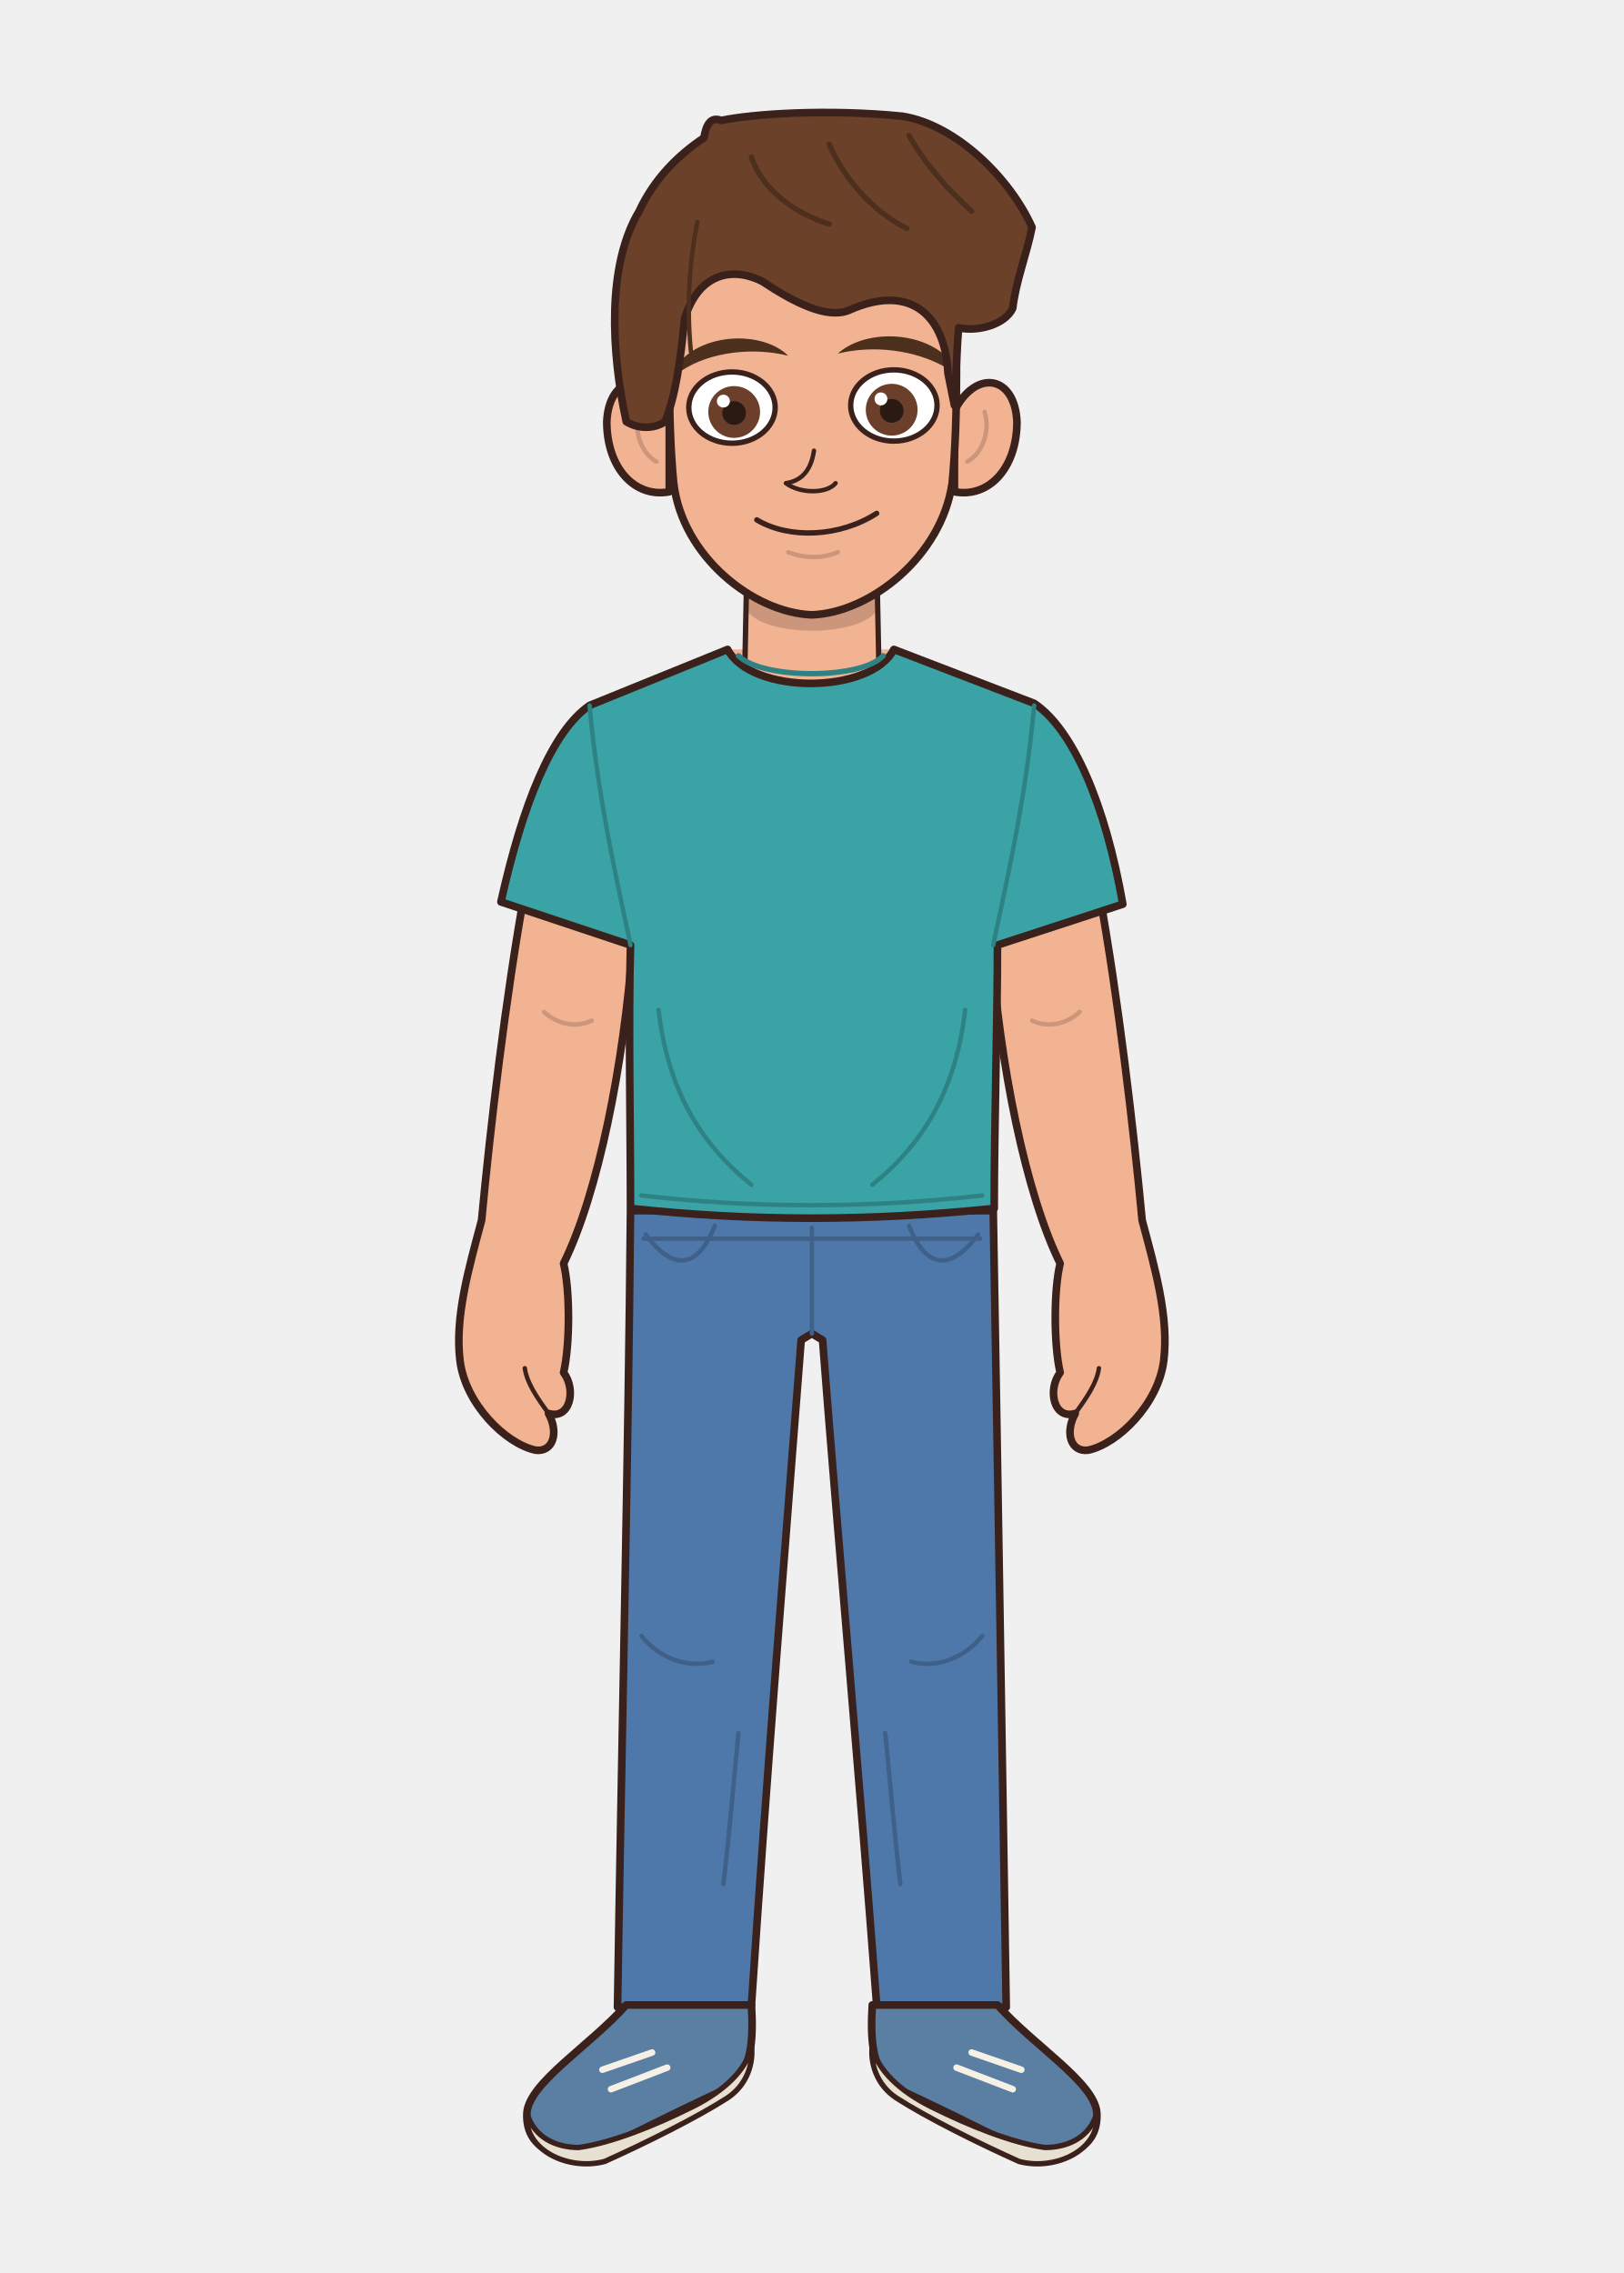
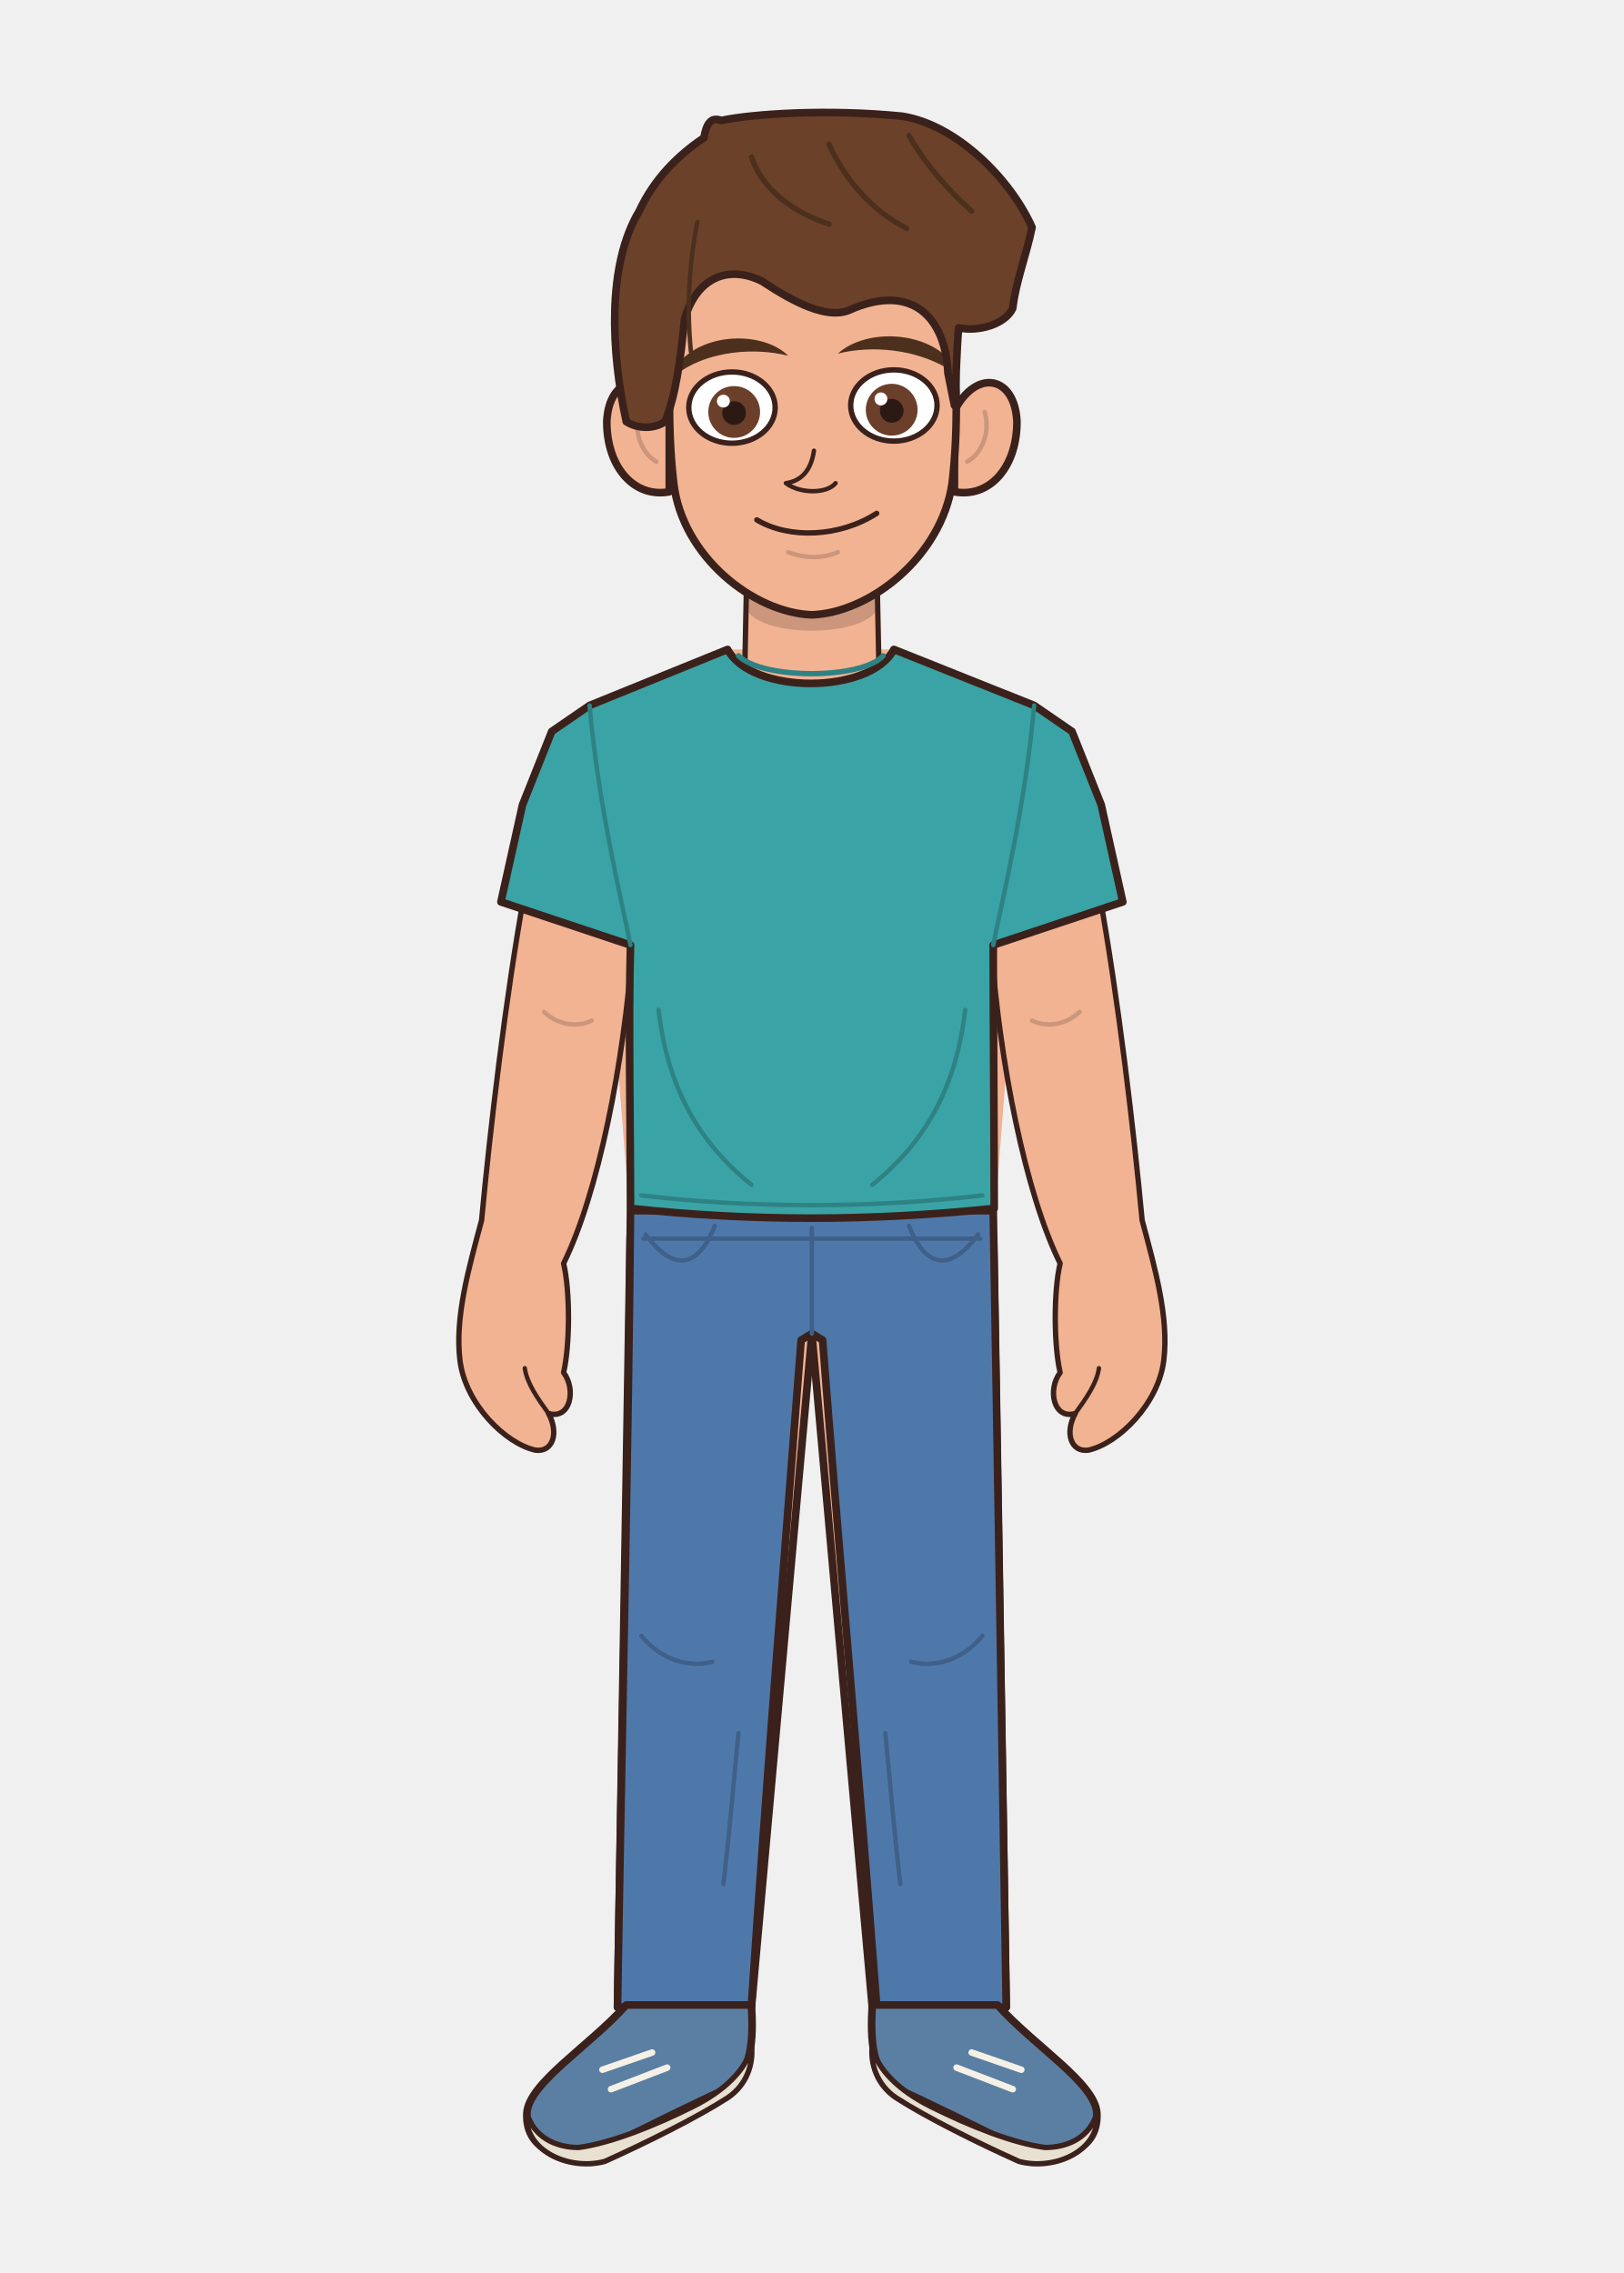
<svg xmlns="http://www.w3.org/2000/svg" viewBox="0 0 1000 1400" width="1000" height="1400">
  <g id="body">
-     <path d="M 448.1 400 L 550.5 400 L 610.4 423.9 L 612.3 755 L 388.3 755 L 389.6 423.9 Z" fill="#F2B392" stroke="none" stroke-width="0" stroke-linejoin="round" stroke-linecap="round" />
+     <path d="M 388.1 761.6 L 500 761.6 L 500 821.4 L 462.8 1236.3 L 380.3 1236.3 Z" fill="#F2B392" stroke="#3B211B" stroke-width="4.7" stroke-linejoin="round" stroke-linecap="round" />
+     <path d="M 611.9 761.6 L 500 761.6 L 500 821.4 L 537.2 1236.3 L 619.7 1236.3 Z" fill="#F2B392" stroke="#3B211B" stroke-width="4.7" stroke-linejoin="round" stroke-linecap="round" />
+     <path d="M 448.1 400 L 550.5 400 L 636.9 434.5 L 612.3 755 L 388.3 755 L 363.1 434.5 Z" fill="#F2B392" stroke="none" stroke-width="0" stroke-linejoin="round" stroke-linecap="round" />
    <path d="M 460.1 342.8 L 458.8 406.6 L 541.2 406.6 L 539.9 342.8 Z" fill="#F2B392" stroke="none" stroke-width="0" stroke-linejoin="round" stroke-linecap="round" />
    <path d="M 460.1 342.8 L 539.9 342.8 L 539.9 376 C 529.3 392.6 470.7 392.6 460.1 376 Z" fill="#cb967b" stroke="none" stroke-width="0" stroke-linejoin="round" stroke-linecap="round" />
    <path d="M 460.1 342.8 L 458.8 406.6" fill="none" stroke="#3B211B" stroke-width="3.3" stroke-linejoin="round" stroke-linecap="round" />
    <path d="M 539.9 342.8 L 541.2 406.6" fill="none" stroke="#3B211B" stroke-width="3.3" stroke-linejoin="round" stroke-linecap="round" />
-     <path d="M 323.2 548.9 C 311.2 615.4 301.9 695.1 296.6 751.6 C 288.6 781.5 280 811.5 283.3 838.1 C 286.6 864.6 311.2 889.2 329.8 893.2 C 340.5 894.6 344.4 882.6 337.8 870.6 C 351.1 874.6 355.1 856 347.1 845.4 C 351.1 828.1 351.1 794.8 347.1 778.2 C 368.4 735 384.3 655.2 389.6 582.1 Z" fill="#F2B392" stroke="#3B211B" stroke-width="4.7" stroke-linejoin="round" stroke-linecap="round" />
-     <path d="M 676.8 548.9 C 688.8 615.4 698.1 695.1 703.4 751.6 C 711.4 781.5 720 811.5 716.7 838.1 C 713.4 864.6 688.8 889.2 670.2 893.2 C 659.5 894.6 655.6 882.6 662.2 870.6 C 648.9 874.6 644.9 856 652.9 845.4 C 648.9 828.1 648.9 794.8 652.9 778.2 C 631.6 735 615.7 655.2 610.4 582.1 Z" fill="#F2B392" stroke="#3B211B" stroke-width="4.7" stroke-linejoin="round" stroke-linecap="round" />
+     <path d="M 363.1 434.5 C 336.5 455.8 321.8 509 323.2 548.9 C 311.2 615.4 301.9 695.1 296.6 751.6 C 288.6 781.5 280 811.5 283.3 838.1 C 286.6 864.6 311.2 889.2 329.8 893.2 C 340.5 894.6 344.4 882.6 337.8 870.6 C 351.1 874.6 355.1 856 347.1 845.4 C 351.1 828.1 351.1 794.8 347.1 778.2 C 368.4 735 384.3 655.2 389.6 582.1 Z" fill="#F2B392" stroke="none" stroke-width="0" stroke-linejoin="round" stroke-linecap="round" />
+     <path d="M 636.9 434.5 C 663.5 455.8 678.2 509 676.8 548.9 C 688.8 615.4 698.1 695.1 703.4 751.6 C 711.4 781.5 720 811.5 716.7 838.1 C 713.4 864.6 688.8 889.2 670.2 893.2 C 659.5 894.6 655.6 882.6 662.2 870.6 C 648.9 874.6 644.9 856 652.9 845.4 C 648.9 828.1 648.9 794.8 652.9 778.2 C 631.6 735 615.7 655.2 610.4 582.1 Z" fill="#F2B392" stroke="none" stroke-width="0" stroke-linejoin="round" stroke-linecap="round" />
+     <path d="M 363.1 434.5 C 336.5 455.8 321.8 509 323.2 548.9 C 311.2 615.4 301.9 695.1 296.6 751.6 C 288.6 781.5 280 811.5 283.3 838.1 C 286.6 864.6 311.2 889.2 329.8 893.2 C 340.5 894.6 344.4 882.6 337.8 870.6 C 351.1 874.6 355.1 856 347.1 845.4 C 351.1 828.1 351.1 794.8 347.1 778.2 C 368.4 735 384.3 655.2 389.6 582.1" fill="none" stroke="#3B211B" stroke-width="3.3" stroke-linejoin="round" stroke-linecap="round" />
+     <path d="M 636.9 434.5 C 663.5 455.8 678.2 509 676.8 548.9 C 688.8 615.4 698.1 695.1 703.4 751.6 C 711.4 781.5 720 811.5 716.7 838.1 C 713.4 864.6 688.8 889.2 670.2 893.2 C 659.5 894.6 655.6 882.6 662.2 870.6 C 648.9 874.6 644.9 856 652.9 845.4 C 648.9 828.1 648.9 794.8 652.9 778.2 C 631.6 735 615.7 655.2 610.4 582.1" fill="none" stroke="#3B211B" stroke-width="3.3" stroke-linejoin="round" stroke-linecap="round" />
+     <path d="M 448.1 400 L 363.1 434.5" fill="none" stroke="#3B211B" stroke-width="3.3" stroke-linejoin="round" stroke-linecap="round" />
+     <path d="M 550.5 400 L 636.9 434.5" fill="none" stroke="#3B211B" stroke-width="3.3" stroke-linejoin="round" stroke-linecap="round" />
    <path d="M 337.8 870.6 C 331.1 861.3 324.5 852 323.2 842.7" fill="none" stroke="#3B211B" stroke-width="2.7" stroke-linejoin="round" stroke-linecap="round" />
    <path d="M 662.2 870.6 C 668.9 861.3 675.5 852 676.8 842.7" fill="none" stroke="#3B211B" stroke-width="2.7" stroke-linejoin="round" stroke-linecap="round" />
    <path d="M 335.1 623.3 C 344.4 632 356.4 632.6 364.4 628.6" fill="none" stroke="#cb967b" stroke-width="2.7" stroke-linejoin="round" stroke-linecap="round" />
    <path d="M 664.9 623.3 C 655.6 632 643.6 632.6 635.6 628.6" fill="none" stroke="#cb967b" stroke-width="2.7" stroke-linejoin="round" stroke-linecap="round" />
  </g>
  <g id="bottom">
    <path d="M 388.3 745.7 L 611.7 745.7 C 614.3 894.6 617 1067.4 619.7 1236.3 L 539.9 1234.9 C 529.3 1094 516 947.7 506.6 825.4 L 500 821.4 L 493.4 825.4 C 484 947.7 472.1 1094 462.8 1234.9 L 380.3 1236.3 C 383 1067.4 387 894.6 388.3 745.7 Z" fill="#4F78AA" stroke="#3B211B" stroke-width="4.7" stroke-linejoin="round" stroke-linecap="round" />
    <path d="M 396.3 762.9 L 603.7 762.9" fill="none" stroke="#3f6088" stroke-width="2.7" stroke-linejoin="round" stroke-linecap="round" />
    <path d="M 500 756.3 L 500 821.4" fill="none" stroke="#3f6088" stroke-width="2.7" stroke-linejoin="round" stroke-linecap="round" />
    <path d="M 397.6 760.3 C 416.2 785.5 430.9 778.9 440.2 755" fill="none" stroke="#3f6088" stroke-width="2.7" stroke-linejoin="round" stroke-linecap="round" />
    <path d="M 602.4 760.3 C 583.8 785.5 569.1 778.9 559.8 755" fill="none" stroke="#3f6088" stroke-width="2.7" stroke-linejoin="round" stroke-linecap="round" />
    <path d="M 395 1007.6 C 406.9 1022.2 424.2 1027.5 438.8 1023.5" fill="none" stroke="#3f6088" stroke-width="2.7" stroke-linejoin="round" stroke-linecap="round" />
    <path d="M 605 1007.6 C 593.1 1022.2 575.8 1027.5 561.2 1023.5" fill="none" stroke="#3f6088" stroke-width="2.7" stroke-linejoin="round" stroke-linecap="round" />
    <path d="M 445.5 1160.5 C 449.5 1127.2 452.1 1094 454.8 1067.4" fill="none" stroke="#3f6088" stroke-width="2.7" stroke-linejoin="round" stroke-linecap="round" />
    <path d="M 554.5 1160.5 C 550.5 1127.2 547.9 1094 545.2 1067.4" fill="none" stroke="#3f6088" stroke-width="2.7" stroke-linejoin="round" stroke-linecap="round" />
  </g>
  <g id="top">
-     <path d="M 448.1 400 L 363.1 434.5 C 339.8 450.5 321.8 495.7 308.5 555.5 L 388.3 582.1 C 387 628.6 388.3 695.1 388.3 744.3 C 462.8 752.3 535.9 752.3 612.3 744.3 C 612.3 695.1 614.3 628.6 614.3 582.1 L 691.5 556.9 C 680.8 495.7 660.9 449.2 636.9 433.2 L 550.5 400 C 535.9 427.9 462.8 427.9 448.1 400 Z" fill="#3AA3A5" stroke="#3B211B" stroke-width="4.7" stroke-linejoin="round" stroke-linecap="round" />
+     <path d="M 448.1 400 L 363.1 434.5 L 339.8 450.5 L 321.8 495.7 L 308.5 555.5 L 388.3 582.1 L 388.3 582.1 C 387 628.6 388.3 695.1 388.3 744.3 C 462.8 752.3 535.9 752.3 612.3 744.3 C 612.3 695.1 611.7 628.6 611.7 582.1 L 611.7 582.1 L 691.5 555.5 L 678.2 495.7 L 660.2 450.5 L 636.9 434.5 L 550.5 400 C 535.9 427.9 462.8 427.9 448.1 400 Z" fill="#3AA3A5" stroke="#3B211B" stroke-width="4.7" stroke-linejoin="round" stroke-linecap="round" />
    <path d="M 454.8 403.9 C 469.4 418.6 530.6 418.6 543.9 403.9" fill="none" stroke="#2e8284" stroke-width="3.3" stroke-linejoin="round" stroke-linecap="round" />
    <path d="M 363.1 434.5 C 368.4 495.7 383 555.5 388.3 582.1" fill="none" stroke="#2e8284" stroke-width="2.7" stroke-linejoin="round" stroke-linecap="round" />
    <path d="M 636.9 434.5 C 631.6 495.7 617 555.5 611.7 582.1" fill="none" stroke="#2e8284" stroke-width="2.7" stroke-linejoin="round" stroke-linecap="round" />
    <path d="M 405.6 622 C 410.9 668.5 429.5 703.1 462.8 729.7" fill="none" stroke="#2e8284" stroke-width="2.7" stroke-linejoin="round" stroke-linecap="round" />
    <path d="M 594.4 622 C 589.1 668.5 570.5 703.1 537.2 729.7" fill="none" stroke="#2e8284" stroke-width="2.7" stroke-linejoin="round" stroke-linecap="round" />
    <path d="M 395 736.3 C 462.8 744.3 535.9 744.3 605 736.3" fill="none" stroke="#2e8284" stroke-width="2.7" stroke-linejoin="round" stroke-linecap="round" />
  </g>
  <g id="shoes">
    <path d="M 385.7 1234.9 L 462.8 1234.9 C 464.1 1257.5 462.8 1274.8 449.5 1285.5 C 429.5 1294.8 396.3 1310.7 371 1324 C 349.8 1332 323.2 1326.7 324.5 1301.4 C 325.8 1282.8 363.1 1260.2 385.7 1234.9 Z" fill="#5B7FA3" stroke="#3B211B" stroke-width="4.7" stroke-linejoin="round" stroke-linecap="round" />
    <path d="M 324.5 1301.4 C 321.8 1324 349.8 1337.3 372.4 1331.3 C 397.6 1320 429.5 1304.1 448.1 1292.1 C 460.1 1284.1 464.1 1270.8 462.8 1260.2 C 460.1 1274.8 445.5 1288.1 426.9 1297.4 C 402.9 1309.4 376.3 1320 356.4 1322.7 C 341.8 1322.7 328.5 1316 324.5 1301.4 Z" fill="#E8E1D2" stroke="#3B211B" stroke-width="3.3" stroke-linejoin="round" stroke-linecap="round" />
    <path d="M 371 1274.8 L 401.6 1264.2 M 376.3 1286.8 L 410.9 1273.5" fill="none" stroke="#F5F1E6" stroke-width="4" stroke-linejoin="round" stroke-linecap="round" />
    <path d="M 614.3 1234.9 L 537.2 1234.9 C 535.9 1257.5 537.2 1274.8 550.5 1285.5 C 570.5 1294.8 603.7 1310.7 629 1324 C 650.2 1332 676.8 1326.7 675.5 1301.4 C 674.2 1282.8 636.9 1260.2 614.3 1234.9 Z" fill="#5B7FA3" stroke="#3B211B" stroke-width="4.7" stroke-linejoin="round" stroke-linecap="round" />
    <path d="M 675.5 1301.4 C 678.2 1324 650.2 1337.3 627.6 1331.3 C 602.4 1320 570.5 1304.1 551.9 1292.1 C 539.9 1284.1 535.9 1270.8 537.2 1260.2 C 539.9 1274.8 554.5 1288.1 573.1 1297.4 C 597.1 1309.4 623.7 1320 643.6 1322.7 C 658.2 1322.7 671.5 1316 675.5 1301.4 Z" fill="#E8E1D2" stroke="#3B211B" stroke-width="3.3" stroke-linejoin="round" stroke-linecap="round" />
    <path d="M 629 1274.8 L 598.4 1264.2 M 623.7 1286.8 L 589.1 1273.5" fill="none" stroke="#F5F1E6" stroke-width="4" stroke-linejoin="round" stroke-linecap="round" />
  </g>
  <g id="head">
    <path d="M 412.2 253 C 399 227.1 375 231.1 373.7 259.7 C 373.7 288.3 391 306.9 412.2 302.9 Z" fill="#F2B392" stroke="#3B211B" stroke-width="4.7" stroke-linejoin="round" stroke-linecap="round" />
    <path d="M 587.8 253 C 601 227.1 625 231.1 626.3 259.7 C 626.3 288.3 609 306.9 587.8 302.9 Z" fill="#F2B392" stroke="#3B211B" stroke-width="4.7" stroke-linejoin="round" stroke-linecap="round" />
    <path d="M 393.6 253.7 C 389.6 267 396.3 280.3 404.3 284.3" fill="none" stroke="#cb967b" stroke-width="2.7" stroke-linejoin="round" stroke-linecap="round" />
    <path d="M 606.4 253.7 C 610.4 267 603.7 280.3 595.7 284.3" fill="none" stroke="#cb967b" stroke-width="2.7" stroke-linejoin="round" stroke-linecap="round" />
-     <path d="M 413.6 156.6 L 587.8 156.6 C 589.1 203.2 590.4 256.4 586.4 297.6 C 579.8 342.8 535.9 377.4 500 378.7 C 464.1 377.4 420.2 342.8 414.9 297.6 C 410.9 256.4 412.2 203.2 413.6 156.6 Z" fill="#F2B392" stroke="#3B211B" stroke-width="4.7" stroke-linejoin="round" stroke-linecap="round" />
+     <path d="M 414.9 189.9 C 417.6 130.1 456.1 104.8 500 104.8 C 543.9 104.8 583.8 130.1 586.4 189.9 C 589.1 229.8 590.4 263 586.4 297.6 C 579.8 342.8 535.9 377.4 500 378.7 C 464.1 377.4 420.2 342.8 414.9 297.6 C 410.9 263 412.2 229.8 414.9 189.9 Z" fill="#F2B392" stroke="#3B211B" stroke-width="4.7" stroke-linejoin="round" stroke-linecap="round" />
    <path d="M 424.2 251 C 424.2 238.9 436.1 229.1 450.8 229.1 C 465.5 229.1 477.4 238.9 477.4 251 C 477.4 263.2 465.5 273 450.8 273 C 436.1 273 424.2 263.2 424.2 251 Z" fill="#FFFFFF" stroke="#3B211B" stroke-width="3.3" stroke-linejoin="round" stroke-linecap="round" />
    <path d="M 523.9 249.7 C 523.9 237.6 535.8 227.8 550.5 227.8 C 565.2 227.8 577.1 237.6 577.1 249.7 C 577.1 261.8 565.2 271.7 550.5 271.7 C 535.8 271.7 523.9 261.8 523.9 249.7 Z" fill="#FFFFFF" stroke="#3B211B" stroke-width="3.3" stroke-linejoin="round" stroke-linecap="round" />
    <path d="M 436.2 253.7 C 436.2 244.9 443.3 237.8 452.1 237.8 C 460.9 237.8 468.1 244.9 468.1 253.7 C 468.1 262.5 460.9 269.7 452.1 269.7 C 443.3 269.7 436.2 262.5 436.2 253.7 Z" fill="#6B3F2A" stroke="none" stroke-width="0" stroke-linejoin="round" stroke-linecap="round" />
    <path d="M 533.2 252.4 C 533.2 243.6 540.4 236.4 549.2 236.4 C 558 236.4 565.1 243.6 565.1 252.4 C 565.1 261.2 558 268.3 549.2 268.3 C 540.4 268.3 533.2 261.2 533.2 252.4 Z" fill="#6B3F2A" stroke="none" stroke-width="0" stroke-linejoin="round" stroke-linecap="round" />
    <path d="M 444.8 254.4 C 444.8 250.3 448.1 247.1 452.1 247.1 C 456.2 247.1 459.4 250.3 459.4 254.4 C 459.4 258.4 456.2 261.7 452.1 261.7 C 448.1 261.7 444.8 258.4 444.8 254.4 Z" fill="#2B1A14" stroke="none" stroke-width="0" stroke-linejoin="round" stroke-linecap="round" />
    <path d="M 541.9 253 C 541.9 249 545.2 245.7 549.2 245.7 C 553.2 245.7 556.5 249 556.5 253 C 556.5 257.1 553.2 260.4 549.2 260.4 C 545.2 260.4 541.9 257.1 541.9 253 Z" fill="#2B1A14" stroke="none" stroke-width="0" stroke-linejoin="round" stroke-linecap="round" />
    <path d="M 441.5 247.1 C 441.5 244.9 443.3 243.1 445.5 243.1 C 447.7 243.1 449.5 244.9 449.5 247.1 C 449.5 249.3 447.7 251 445.5 251 C 443.3 251 441.5 249.3 441.5 247.1 Z" fill="#FFFFFF" stroke="none" stroke-width="0" stroke-linejoin="round" stroke-linecap="round" />
    <path d="M 538.6 245.7 C 538.6 243.5 540.3 241.7 542.5 241.7 C 544.7 241.7 546.5 243.5 546.5 245.7 C 546.5 247.9 544.7 249.7 542.5 249.7 C 540.3 249.7 538.6 247.9 538.6 245.7 Z" fill="#FFFFFF" stroke="none" stroke-width="0" stroke-linejoin="round" stroke-linecap="round" />
    <path d="M 419.6 221.8 C 436.2 204.5 470.7 204.5 485.4 219.1 C 464.1 213.8 437.5 216.5 419.6 228.4 Z" fill="#4d2f1e" stroke="none" stroke-width="0" stroke-linejoin="round" stroke-linecap="round" />
    <path d="M 583.8 220.5 C 566.5 203.2 531.9 203.2 516 217.8 C 537.2 212.5 563.8 215.1 583.8 227.1 Z" fill="#4d2f1e" stroke="none" stroke-width="0" stroke-linejoin="round" stroke-linecap="round" />
    <path d="M 501.3 277.6 C 499.3 290.9 492.7 296.3 484 297.6 C 492.7 304.2 509.3 304.2 514.6 297.6" fill="none" stroke="#3B211B" stroke-width="2.7" stroke-linejoin="round" stroke-linecap="round" />
    <path d="M 466.1 320.2 C 486 332.2 517.3 330.8 539.9 316.2" fill="none" stroke="#3B211B" stroke-width="3.3" stroke-linejoin="round" stroke-linecap="round" />
    <path d="M 485.4 340.1 C 496 344.1 506.6 344.1 516 340.1" fill="none" stroke="#cb967b" stroke-width="2.7" stroke-linejoin="round" stroke-linecap="round" />
  </g>
  <g id="hair_front">
    <path d="M 385.7 259.7 C 376.3 216.5 373.7 163.3 393.6 130.1 C 402.9 110.1 417.6 95.5 433.5 84.9 C 434.9 76.9 437.5 71.6 444.2 74.2 C 462.8 70.2 509.3 66.9 555.8 71.6 C 589.1 76.9 622.3 110.1 635.6 140 C 632.3 156.6 625.6 173.3 623.7 189.9 C 619 199.9 602.4 204.5 590.4 201.9 C 589.1 216.5 589.1 229.8 587.8 249.7 L 583.8 229.8 C 582.4 196.5 562.5 173.3 522.6 191.2 C 509.3 196.5 489.4 186.6 469.4 173.3 C 449.5 163.3 429.5 169.9 421.6 196.5 C 418.9 223.1 416.2 243.1 409.6 259.7 C 402.9 264.3 393 264.3 385.7 259.7 Z" fill="#6B4129" stroke="#3B211B" stroke-width="4.7" stroke-linejoin="round" stroke-linecap="round" />
    <path d="M 462.8 96.8 C 469.4 116.8 489.4 131.4 510.6 138" fill="none" stroke="#4d2f1e" stroke-width="3.3" stroke-linejoin="round" stroke-linecap="round" />
    <path d="M 510.6 88.8 C 519.9 110.1 537.2 130.1 558.5 140.7" fill="none" stroke="#4d2f1e" stroke-width="3.3" stroke-linejoin="round" stroke-linecap="round" />
    <path d="M 559.8 83.5 C 570.5 102.1 583.8 116.8 598.4 130.1" fill="none" stroke="#4d2f1e" stroke-width="3.3" stroke-linejoin="round" stroke-linecap="round" />
    <path d="M 429.5 136.7 C 424.2 163.3 422.9 189.9 425.5 216.5" fill="none" stroke="#4d2f1e" stroke-width="2.7" stroke-linejoin="round" stroke-linecap="round" />
  </g>
</svg>
